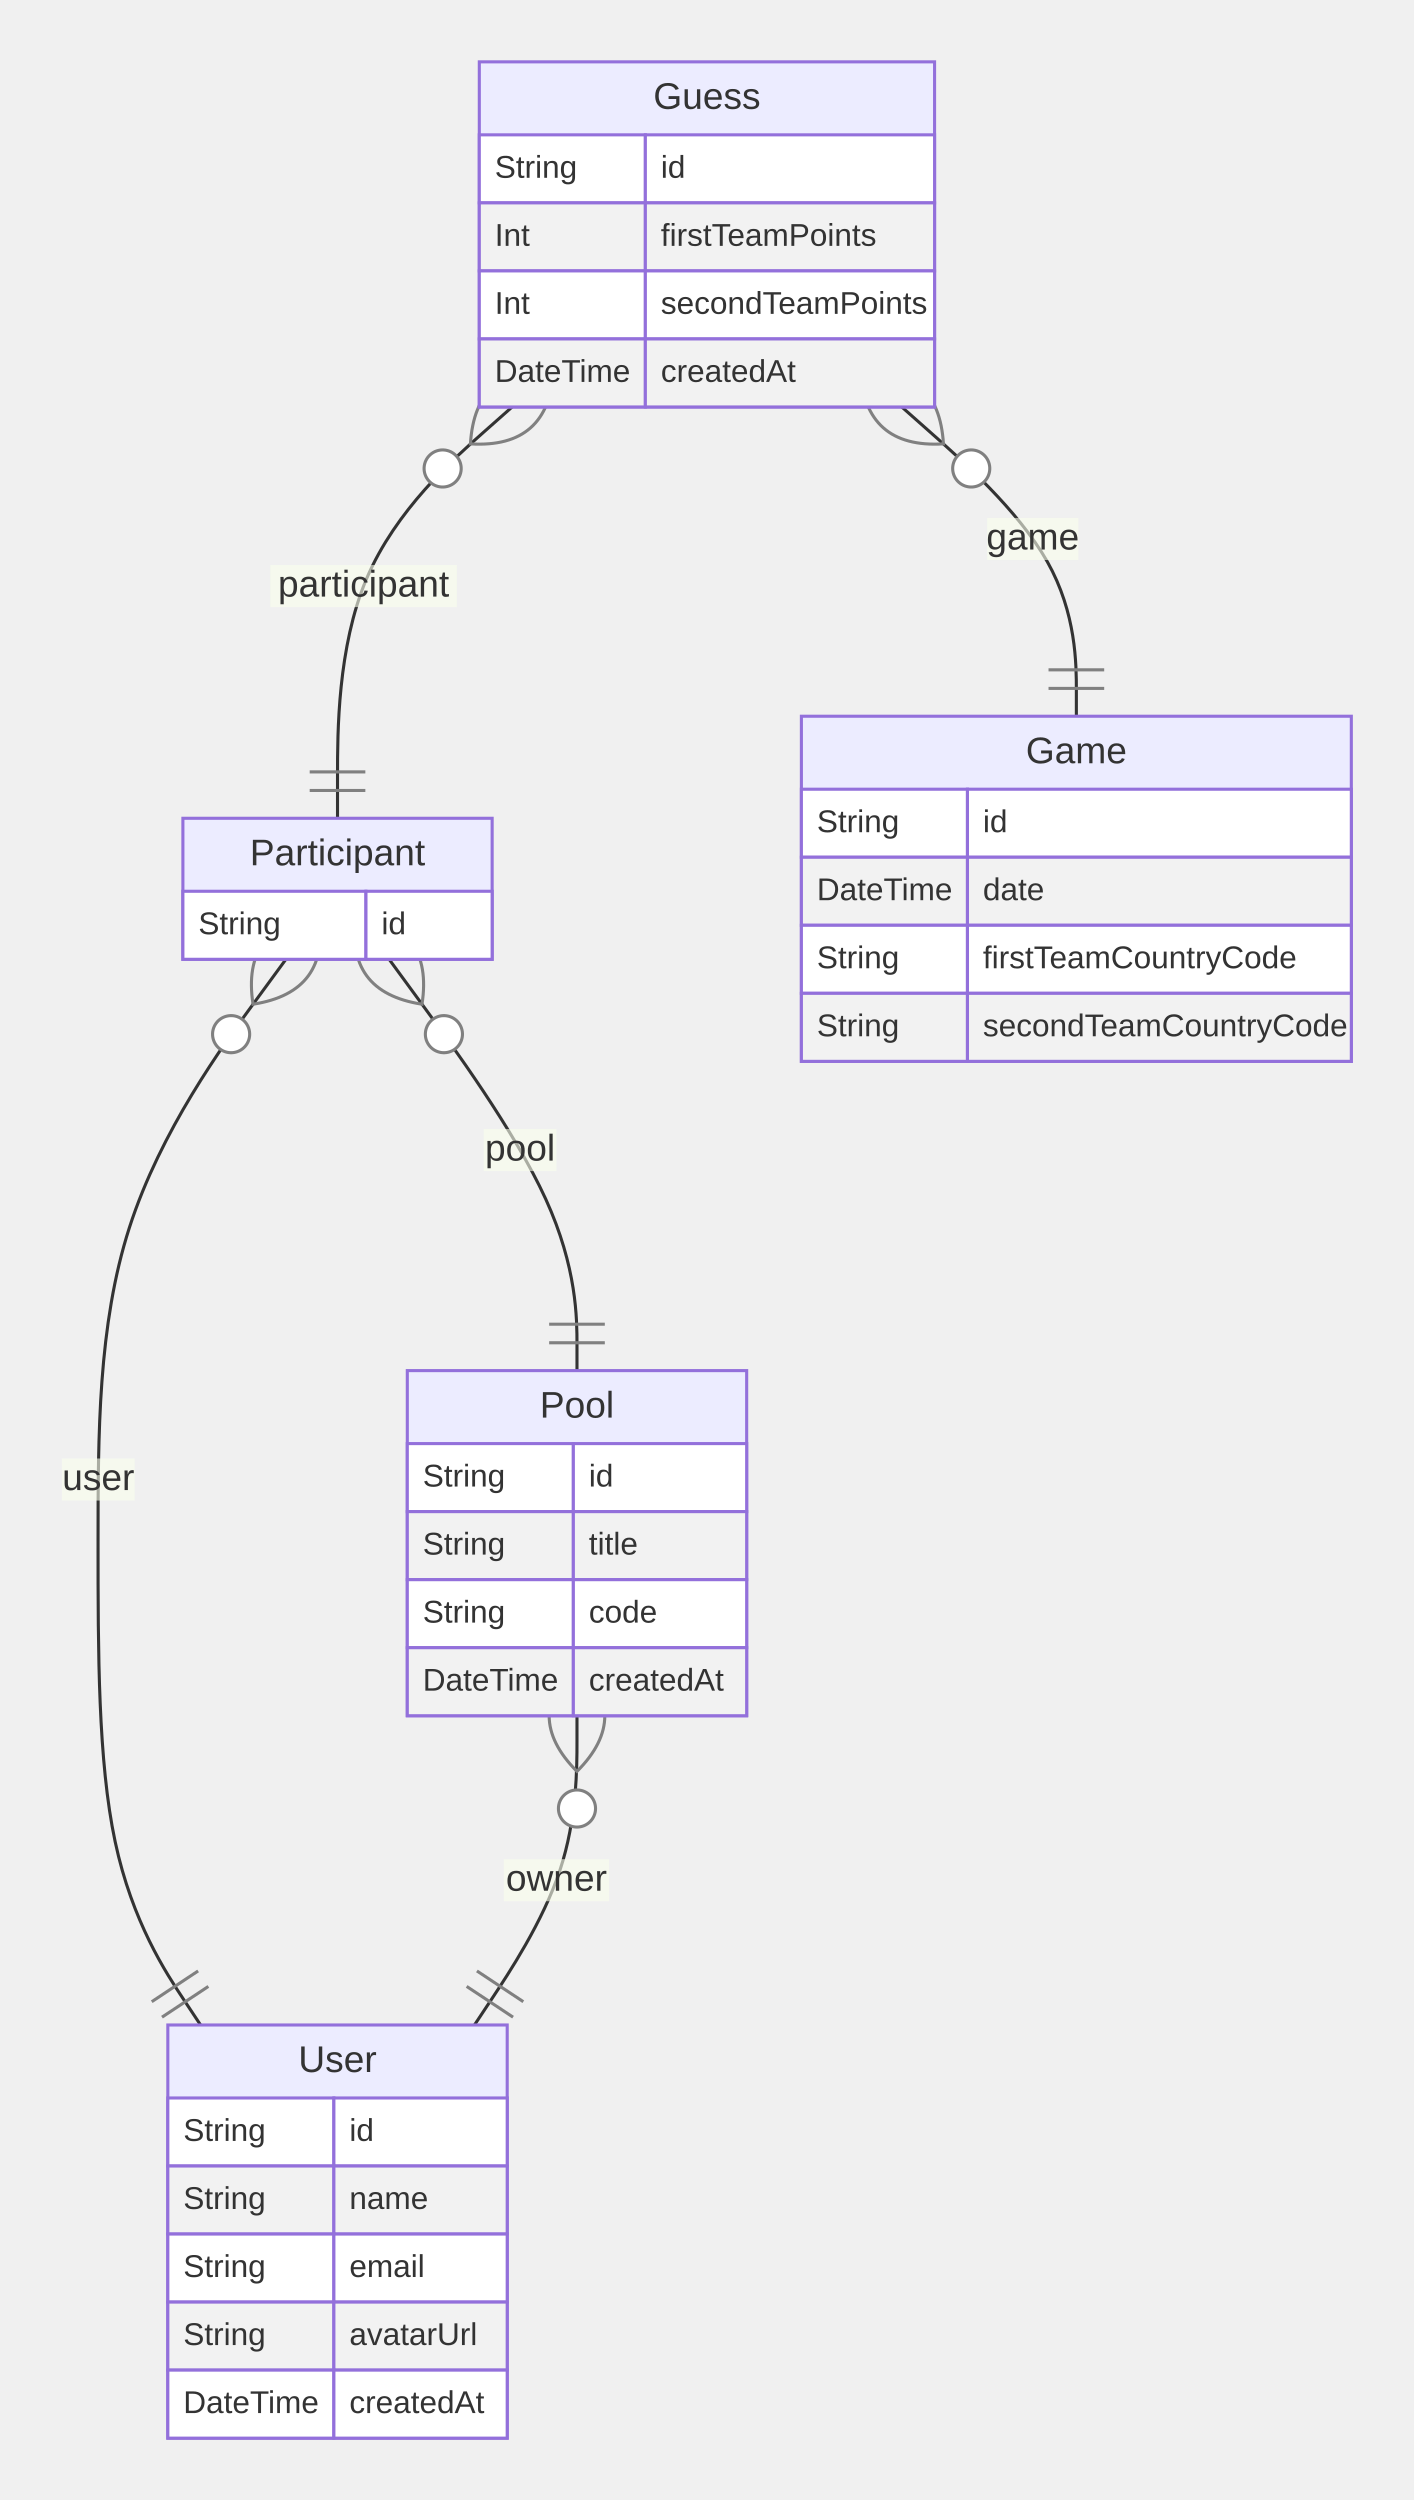
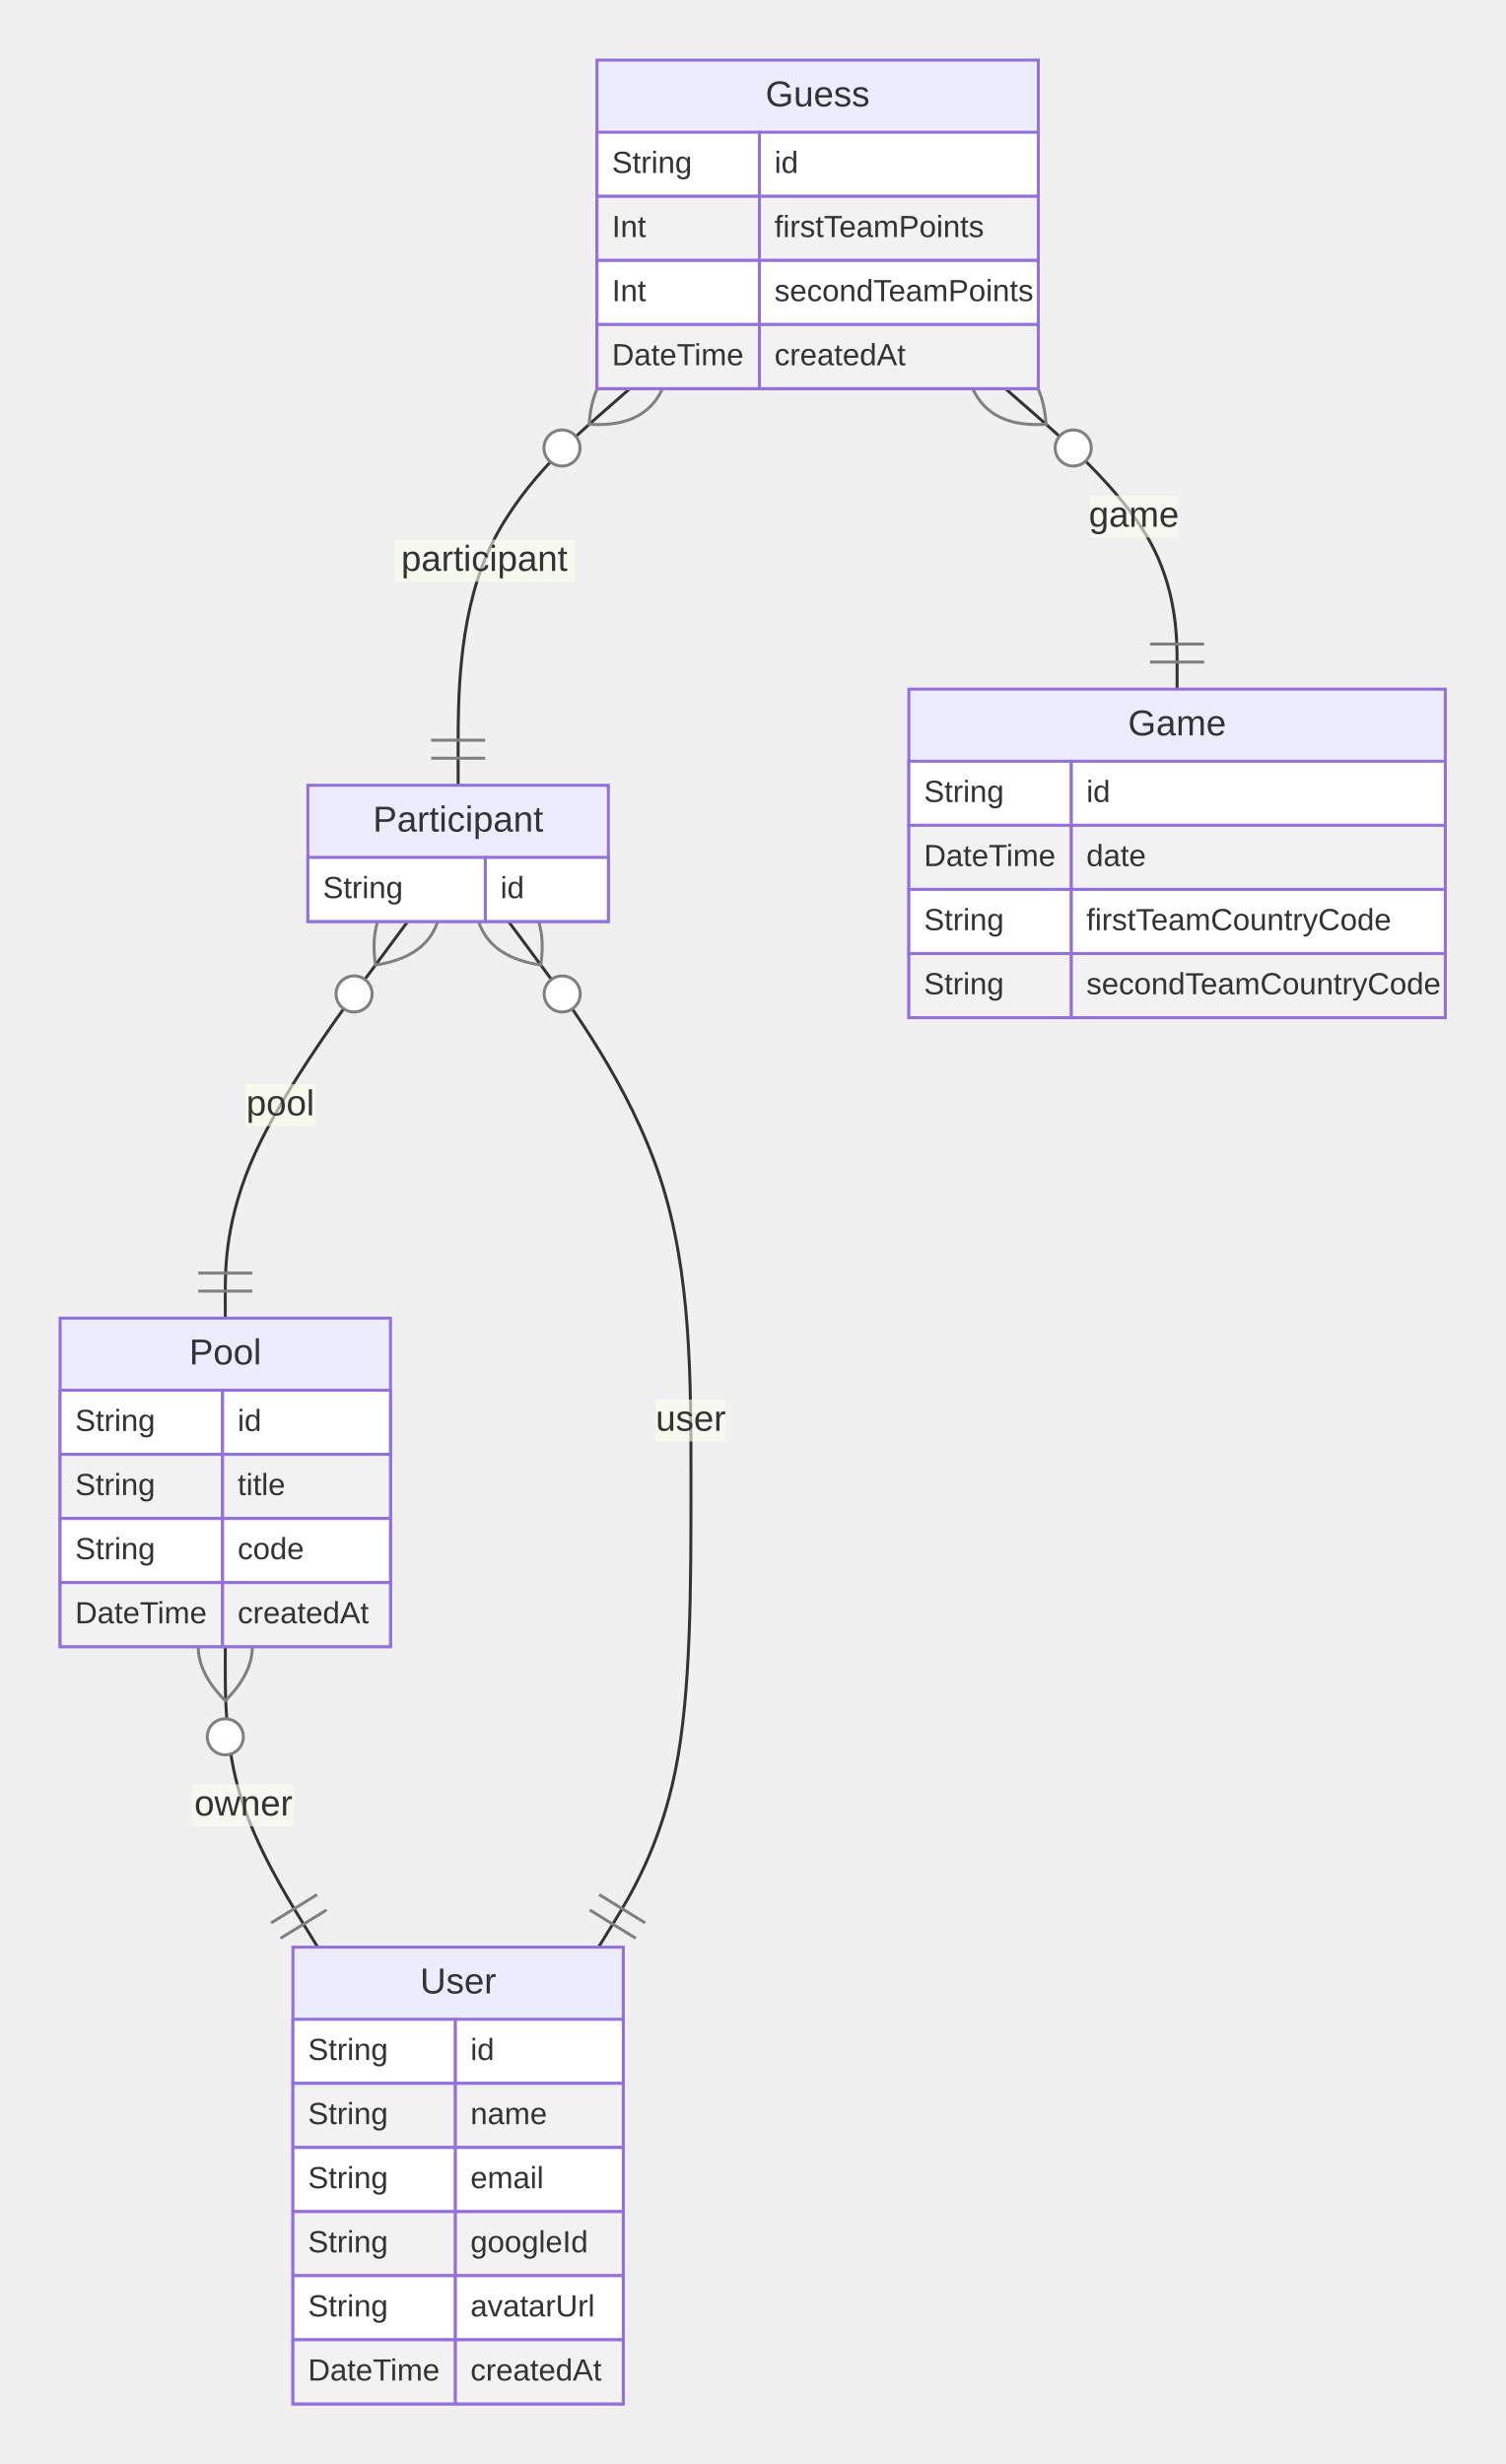
- <svg xmlns="http://www.w3.org/2000/svg" id="mermaid-svg" width="undefined" height="undefined" style="max-width: 456.964px;" viewBox="-34.27 0 456.964 808.4">
+ <svg xmlns="http://www.w3.org/2000/svg" id="mermaid-svg" width="undefined" height="undefined" style="max-width: 500.994px;" viewBox="0 0 500.994 820">
  <style>#mermaid-svg{font-family:"trebuchet ms",verdana,arial,sans-serif;font-size:16px;fill:#333;}#mermaid-svg .error-icon{fill:#552222;}#mermaid-svg .error-text{fill:#552222;stroke:#552222;}#mermaid-svg .edge-thickness-normal{stroke-width:2px;}#mermaid-svg .edge-thickness-thick{stroke-width:3.5px;}#mermaid-svg .edge-pattern-solid{stroke-dasharray:0;}#mermaid-svg .edge-pattern-dashed{stroke-dasharray:3;}#mermaid-svg .edge-pattern-dotted{stroke-dasharray:2;}#mermaid-svg .marker{fill:#333333;}#mermaid-svg .marker.cross{stroke:#333333;}#mermaid-svg svg{font-family:"trebuchet ms",verdana,arial,sans-serif;font-size:16px;}#mermaid-svg .entityBox{fill:#ECECFF;stroke:#9370DB;}#mermaid-svg .attributeBoxOdd{fill:#ffffff;stroke:#9370DB;}#mermaid-svg .attributeBoxEven{fill:#f2f2f2;stroke:#9370DB;}#mermaid-svg .relationshipLabelBox{fill:hsl(80,100%,96.275%);opacity:0.7;background-color:hsl(80,100%,96.275%);}#mermaid-svg .relationshipLabelBox rect{opacity:0.5;}#mermaid-svg .relationshipLine{stroke:#333333;}#mermaid-svg:root{--mermaid-font-family:"trebuchet ms",verdana,arial,sans-serif;}#mermaid-svg er{fill:apa;}</style>
  <g />
  <defs>
    <marker id="ONLY_ONE_START" refX="0" refY="9" markerWidth="18" markerHeight="18" orient="auto">
      <path stroke="gray" fill="none" d="M9,0 L9,18 M15,0 L15,18" />
    </marker>
  </defs>
  <defs>
    <marker id="ONLY_ONE_END" refX="18" refY="9" markerWidth="18" markerHeight="18" orient="auto">
      <path stroke="gray" fill="none" d="M3,0 L3,18 M9,0 L9,18" />
    </marker>
  </defs>
  <defs>
    <marker id="ZERO_OR_ONE_START" refX="0" refY="9" markerWidth="30" markerHeight="18" orient="auto">
      <circle stroke="gray" fill="white" cx="21" cy="9" r="6" />
      <path stroke="gray" fill="none" d="M9,0 L9,18" />
    </marker>
  </defs>
  <defs>
    <marker id="ZERO_OR_ONE_END" refX="30" refY="9" markerWidth="30" markerHeight="18" orient="auto">
      <circle stroke="gray" fill="white" cx="9" cy="9" r="6" />
      <path stroke="gray" fill="none" d="M21,0 L21,18" />
    </marker>
  </defs>
  <defs>
    <marker id="ONE_OR_MORE_START" refX="18" refY="18" markerWidth="45" markerHeight="36" orient="auto">
      <path stroke="gray" fill="none" d="M0,18 Q 18,0 36,18 Q 18,36 0,18 M42,9 L42,27" />
    </marker>
  </defs>
  <defs>
    <marker id="ONE_OR_MORE_END" refX="27" refY="18" markerWidth="45" markerHeight="36" orient="auto">
      <path stroke="gray" fill="none" d="M3,9 L3,27 M9,18 Q27,0 45,18 Q27,36 9,18" />
    </marker>
  </defs>
  <defs>
    <marker id="ZERO_OR_MORE_START" refX="18" refY="18" markerWidth="57" markerHeight="36" orient="auto">
      <circle stroke="gray" fill="white" cx="48" cy="18" r="6" />
      <path stroke="gray" fill="none" d="M0,18 Q18,0 36,18 Q18,36 0,18" />
    </marker>
  </defs>
  <defs>
    <marker id="ZERO_OR_MORE_END" refX="39" refY="18" markerWidth="57" markerHeight="36" orient="auto">
      <circle stroke="gray" fill="white" cx="9" cy="18" r="6" />
      <path stroke="gray" fill="none" d="M21,18 Q39,0 57,18 Q39,36 21,18" />
    </marker>
  </defs>
-   <path class="er relationshipLine" d="M58.182,310.2L48.058,324.033C37.933,337.867,17.684,365.533,7.559,397C-2.565,428.467,-2.565,463.733,-2.565,499C-2.565,534.267,-2.565,569.533,2.959,595.5C8.484,621.467,19.534,638.133,25.058,646.467L30.583,654.8" stroke="gray" fill="none" marker-end="url(#ONLY_ONE_END)" marker-start="url(#ZERO_OR_MORE_START)" />
-   <path class="er relationshipLine" d="M91.557,310.2L101.681,324.033C111.806,337.867,132.055,365.533,142.18,387.7C152.304,409.867,152.304,426.533,152.304,434.867L152.304,443.2" stroke="gray" fill="none" marker-end="url(#ONLY_ONE_END)" marker-start="url(#ZERO_OR_MORE_START)" />
-   <path class="er relationshipLine" d="M152.304,554.8L152.304,563.133C152.304,571.467,152.304,588.133,146.779,604.8C141.255,621.467,130.205,638.133,124.68,646.467L119.156,654.8" stroke="gray" fill="none" marker-end="url(#ONLY_ONE_END)" marker-start="url(#ZERO_OR_MORE_START)" />
-   <path class="er relationshipLine" d="M131.323,131.6L121.914,139.933C112.505,148.267,93.687,164.933,84.278,187.1C74.869,209.267,74.869,236.933,74.869,250.767L74.869,264.6" stroke="gray" fill="none" marker-end="url(#ONLY_ONE_END)" marker-start="url(#ZERO_OR_MORE_START)" />
-   <path class="er relationshipLine" d="M257.328,131.6L266.737,139.933C276.146,148.267,294.964,164.933,304.373,181.6C313.782,198.267,313.782,214.933,313.782,223.267L313.782,231.6" stroke="gray" fill="none" marker-end="url(#ONLY_ONE_END)" marker-start="url(#ZERO_OR_MORE_START)" />
-   <g id="Participant" transform="translate(24.86943,264.6 )">
-     <rect class="er entityBox" fill="honeydew" fill-opacity="100%" stroke="gray" x="0" y="0" width="100" height="45.6" />
-     <text class="er entityLabel" id="entity-Participant" x="0" y="0" dominant-baseline="middle" text-anchor="middle" style="font-family: &quot;trebuchet ms&quot;, verdana, arial, sans-serif;; font-size: 12px" transform="translate(50,11.8)">Participant</text>
-     <rect class="er attributeBoxOdd" fill="honeydew" fill-opacity="100%" stroke="gray" x="0" y="23.6" width="59.198" height="22" />
-     <text class="er entityLabel" id="entity-Participant-attr-1-type" x="0" y="0" dominant-baseline="middle" text-anchor="left" style="font-family: &quot;trebuchet ms&quot;, verdana, arial, sans-serif;; font-size: 10.2px" transform="translate(5,34.6)">String</text>
-     <rect class="er attributeBoxOdd" fill="honeydew" fill-opacity="100%" stroke="gray" x="59.198" y="23.6" width="40.802" height="22" />
-     <text class="er entityLabel" id="entity-Participant-attr-1-name" x="0" y="0" dominant-baseline="middle" text-anchor="left" style="font-family: &quot;trebuchet ms&quot;, verdana, arial, sans-serif;; font-size: 10.2px" transform="translate(64.19805,34.6)">id</text>
+   <path class="er relationshipLine" d="M74.977,548L74.977,556.333C74.977,564.667,74.977,581.333,80.102,598C85.227,614.667,95.476,631.333,100.601,639.667L105.726,648" stroke="gray" fill="none" marker-end="url(#ONLY_ONE_END)" marker-start="url(#ZERO_OR_MORE_START)" />
+   <path class="er relationshipLine" d="M135.684,306.667L125.566,320.333C115.448,334,95.213,361.333,85.095,383.333C74.977,405.333,74.977,422,74.977,430.333L74.977,438.667" stroke="gray" fill="none" marker-end="url(#ONLY_ONE_END)" marker-start="url(#ZERO_OR_MORE_START)" />
+   <path class="er relationshipLine" d="M169.246,306.667L179.364,320.333C189.482,334,209.718,361.333,219.836,392.444C229.954,423.556,229.954,458.444,229.954,493.333C229.954,528.222,229.954,563.111,224.829,588.889C219.704,614.667,209.454,631.333,204.329,639.667L199.204,648" stroke="gray" fill="none" marker-end="url(#ONLY_ONE_END)" marker-start="url(#ZERO_OR_MORE_START)" />
+   <path class="er relationshipLine" d="M209.614,129.333L200.089,137.667C190.565,146,171.515,162.667,161.99,184.667C152.465,206.667,152.465,234,152.465,247.667L152.465,261.333" stroke="gray" fill="none" marker-end="url(#ONLY_ONE_END)" marker-start="url(#ZERO_OR_MORE_START)" />
+   <path class="er relationshipLine" d="M334.581,129.333L344.105,137.667C353.63,146,372.68,162.667,382.205,179.333C391.73,196,391.73,212.667,391.73,221L391.73,229.333" stroke="gray" fill="none" marker-end="url(#ONLY_ONE_END)" marker-start="url(#ZERO_OR_MORE_START)" />
+   <g id="Pool" transform="translate(20,438.6667 )">
+     <rect class="er entityBox" fill="honeydew" fill-opacity="100%" stroke="gray" x="0" y="0" width="109.954" height="109.333" />
+     <text class="er entityLabel" id="entity-Pool" x="0" y="0" dominant-baseline="middle" text-anchor="middle" style="font-family: &quot;trebuchet ms&quot;, verdana, arial, sans-serif;; font-size: 12px" transform="translate(54.9768,12)">Pool</text>
+     <rect class="er attributeBoxOdd" fill="honeydew" fill-opacity="100%" stroke="gray" x="0" y="24" width="54.071" height="21.333" />
+     <text class="er entityLabel" id="entity-Pool-attr-1-type" x="0" y="0" dominant-baseline="middle" text-anchor="left" style="font-family: &quot;trebuchet ms&quot;, verdana, arial, sans-serif;; font-size: 10.2px" transform="translate(5,34.66667)">String</text>
+     <rect class="er attributeBoxOdd" fill="honeydew" fill-opacity="100%" stroke="gray" x="54.071" y="24" width="55.883" height="21.333" />
+     <text class="er entityLabel" id="entity-Pool-attr-1-name" x="0" y="0" dominant-baseline="middle" text-anchor="left" style="font-family: &quot;trebuchet ms&quot;, verdana, arial, sans-serif;; font-size: 10.2px" transform="translate(59.07067,34.66667)">id</text>
+     <rect class="er attributeBoxEven" fill="honeydew" fill-opacity="100%" stroke="gray" x="0" y="45.333" width="54.071" height="21.333" />
+     <text class="er entityLabel" id="entity-Pool-attr-2-type" x="0" y="0" dominant-baseline="middle" text-anchor="left" style="font-family: &quot;trebuchet ms&quot;, verdana, arial, sans-serif;; font-size: 10.2px" transform="translate(5,56)">String</text>
+     <rect class="er attributeBoxEven" fill="honeydew" fill-opacity="100%" stroke="gray" x="54.071" y="45.333" width="55.883" height="21.333" />
+     <text class="er entityLabel" id="entity-Pool-attr-2-name" x="0" y="0" dominant-baseline="middle" text-anchor="left" style="font-family: &quot;trebuchet ms&quot;, verdana, arial, sans-serif;; font-size: 10.2px" transform="translate(59.07067,56)">title</text>
+     <rect class="er attributeBoxOdd" fill="honeydew" fill-opacity="100%" stroke="gray" x="0" y="66.667" width="54.071" height="21.333" />
+     <text class="er entityLabel" id="entity-Pool-attr-3-type" x="0" y="0" dominant-baseline="middle" text-anchor="left" style="font-family: &quot;trebuchet ms&quot;, verdana, arial, sans-serif;; font-size: 10.2px" transform="translate(5,77.33333)">String</text>
+     <rect class="er attributeBoxOdd" fill="honeydew" fill-opacity="100%" stroke="gray" x="54.071" y="66.667" width="55.883" height="21.333" />
+     <text class="er entityLabel" id="entity-Pool-attr-3-name" x="0" y="0" dominant-baseline="middle" text-anchor="left" style="font-family: &quot;trebuchet ms&quot;, verdana, arial, sans-serif;; font-size: 10.2px" transform="translate(59.07067,77.33333)">code</text>
+     <rect class="er attributeBoxEven" fill="honeydew" fill-opacity="100%" stroke="gray" x="0" y="88" width="54.071" height="21.333" />
+     <text class="er entityLabel" id="entity-Pool-attr-4-type" x="0" y="0" dominant-baseline="middle" text-anchor="left" style="font-family: &quot;trebuchet ms&quot;, verdana, arial, sans-serif;; font-size: 10.2px" transform="translate(5,98.66667)">DateTime</text>
+     <rect class="er attributeBoxEven" fill="honeydew" fill-opacity="100%" stroke="gray" x="54.071" y="88" width="55.883" height="21.333" />
+     <text class="er entityLabel" id="entity-Pool-attr-4-name" x="0" y="0" dominant-baseline="middle" text-anchor="left" style="font-family: &quot;trebuchet ms&quot;, verdana, arial, sans-serif;; font-size: 10.2px" transform="translate(59.07067,98.66667)">createdAt</text>
  </g>
-   <g id="Pool" transform="translate(97.43472,443.2 )">
-     <rect class="er entityBox" fill="honeydew" fill-opacity="100%" stroke="gray" x="0" y="0" width="109.739" height="111.6" />
-     <text class="er entityLabel" id="entity-Pool" x="0" y="0" dominant-baseline="middle" text-anchor="middle" style="font-family: &quot;trebuchet ms&quot;, verdana, arial, sans-serif;; font-size: 12px" transform="translate(54.86943,11.8)">Pool</text>
-     <rect class="er attributeBoxOdd" fill="honeydew" fill-opacity="100%" stroke="gray" x="0" y="23.6" width="53.696" height="22" />
-     <text class="er entityLabel" id="entity-Pool-attr-1-type" x="0" y="0" dominant-baseline="middle" text-anchor="left" style="font-family: &quot;trebuchet ms&quot;, verdana, arial, sans-serif;; font-size: 10.2px" transform="translate(5,34.6)">String</text>
-     <rect class="er attributeBoxOdd" fill="honeydew" fill-opacity="100%" stroke="gray" x="53.696" y="23.6" width="56.043" height="22" />
-     <text class="er entityLabel" id="entity-Pool-attr-1-name" x="0" y="0" dominant-baseline="middle" text-anchor="left" style="font-family: &quot;trebuchet ms&quot;, verdana, arial, sans-serif;; font-size: 10.2px" transform="translate(58.69561,34.6)">id</text>
-     <rect class="er attributeBoxEven" fill="honeydew" fill-opacity="100%" stroke="gray" x="0" y="45.6" width="53.696" height="22" />
-     <text class="er entityLabel" id="entity-Pool-attr-2-type" x="0" y="0" dominant-baseline="middle" text-anchor="left" style="font-family: &quot;trebuchet ms&quot;, verdana, arial, sans-serif;; font-size: 10.2px" transform="translate(5,56.6)">String</text>
-     <rect class="er attributeBoxEven" fill="honeydew" fill-opacity="100%" stroke="gray" x="53.696" y="45.6" width="56.043" height="22" />
-     <text class="er entityLabel" id="entity-Pool-attr-2-name" x="0" y="0" dominant-baseline="middle" text-anchor="left" style="font-family: &quot;trebuchet ms&quot;, verdana, arial, sans-serif;; font-size: 10.2px" transform="translate(58.69561,56.6)">title</text>
-     <rect class="er attributeBoxOdd" fill="honeydew" fill-opacity="100%" stroke="gray" x="0" y="67.6" width="53.696" height="22" />
-     <text class="er entityLabel" id="entity-Pool-attr-3-type" x="0" y="0" dominant-baseline="middle" text-anchor="left" style="font-family: &quot;trebuchet ms&quot;, verdana, arial, sans-serif;; font-size: 10.2px" transform="translate(5,78.6)">String</text>
-     <rect class="er attributeBoxOdd" fill="honeydew" fill-opacity="100%" stroke="gray" x="53.696" y="67.6" width="56.043" height="22" />
-     <text class="er entityLabel" id="entity-Pool-attr-3-name" x="0" y="0" dominant-baseline="middle" text-anchor="left" style="font-family: &quot;trebuchet ms&quot;, verdana, arial, sans-serif;; font-size: 10.2px" transform="translate(58.69561,78.6)">code</text>
-     <rect class="er attributeBoxEven" fill="honeydew" fill-opacity="100%" stroke="gray" x="0" y="89.6" width="53.696" height="22" />
-     <text class="er entityLabel" id="entity-Pool-attr-4-type" x="0" y="0" dominant-baseline="middle" text-anchor="left" style="font-family: &quot;trebuchet ms&quot;, verdana, arial, sans-serif;; font-size: 10.2px" transform="translate(5,100.6)">DateTime</text>
-     <rect class="er attributeBoxEven" fill="honeydew" fill-opacity="100%" stroke="gray" x="53.696" y="89.6" width="56.043" height="22" />
-     <text class="er entityLabel" id="entity-Pool-attr-4-name" x="0" y="0" dominant-baseline="middle" text-anchor="left" style="font-family: &quot;trebuchet ms&quot;, verdana, arial, sans-serif;; font-size: 10.2px" transform="translate(58.69561,100.6)">createdAt</text>
+   <g id="User" transform="translate(97.4884,648 )">
+     <rect class="er entityBox" fill="honeydew" fill-opacity="100%" stroke="gray" x="0" y="0" width="109.954" height="152" />
+     <text class="er entityLabel" id="entity-User" x="0" y="0" dominant-baseline="middle" text-anchor="middle" style="font-family: &quot;trebuchet ms&quot;, verdana, arial, sans-serif;; font-size: 12px" transform="translate(54.9768,12)">User</text>
+     <rect class="er attributeBoxOdd" fill="honeydew" fill-opacity="100%" stroke="gray" x="0" y="24" width="54.071" height="21.333" />
+     <text class="er entityLabel" id="entity-User-attr-1-type" x="0" y="0" dominant-baseline="middle" text-anchor="left" style="font-family: &quot;trebuchet ms&quot;, verdana, arial, sans-serif;; font-size: 10.2px" transform="translate(5,34.66667)">String</text>
+     <rect class="er attributeBoxOdd" fill="honeydew" fill-opacity="100%" stroke="gray" x="54.071" y="24" width="55.883" height="21.333" />
+     <text class="er entityLabel" id="entity-User-attr-1-name" x="0" y="0" dominant-baseline="middle" text-anchor="left" style="font-family: &quot;trebuchet ms&quot;, verdana, arial, sans-serif;; font-size: 10.2px" transform="translate(59.07067,34.66667)">id</text>
+     <rect class="er attributeBoxEven" fill="honeydew" fill-opacity="100%" stroke="gray" x="0" y="45.333" width="54.071" height="21.333" />
+     <text class="er entityLabel" id="entity-User-attr-2-type" x="0" y="0" dominant-baseline="middle" text-anchor="left" style="font-family: &quot;trebuchet ms&quot;, verdana, arial, sans-serif;; font-size: 10.2px" transform="translate(5,56)">String</text>
+     <rect class="er attributeBoxEven" fill="honeydew" fill-opacity="100%" stroke="gray" x="54.071" y="45.333" width="55.883" height="21.333" />
+     <text class="er entityLabel" id="entity-User-attr-2-name" x="0" y="0" dominant-baseline="middle" text-anchor="left" style="font-family: &quot;trebuchet ms&quot;, verdana, arial, sans-serif;; font-size: 10.2px" transform="translate(59.07067,56)">name</text>
+     <rect class="er attributeBoxOdd" fill="honeydew" fill-opacity="100%" stroke="gray" x="0" y="66.667" width="54.071" height="21.333" />
+     <text class="er entityLabel" id="entity-User-attr-3-type" x="0" y="0" dominant-baseline="middle" text-anchor="left" style="font-family: &quot;trebuchet ms&quot;, verdana, arial, sans-serif;; font-size: 10.2px" transform="translate(5,77.33333)">String</text>
+     <rect class="er attributeBoxOdd" fill="honeydew" fill-opacity="100%" stroke="gray" x="54.071" y="66.667" width="55.883" height="21.333" />
+     <text class="er entityLabel" id="entity-User-attr-3-name" x="0" y="0" dominant-baseline="middle" text-anchor="left" style="font-family: &quot;trebuchet ms&quot;, verdana, arial, sans-serif;; font-size: 10.2px" transform="translate(59.07067,77.33333)">email</text>
+     <rect class="er attributeBoxEven" fill="honeydew" fill-opacity="100%" stroke="gray" x="0" y="88" width="54.071" height="21.333" />
+     <text class="er entityLabel" id="entity-User-attr-4-type" x="0" y="0" dominant-baseline="middle" text-anchor="left" style="font-family: &quot;trebuchet ms&quot;, verdana, arial, sans-serif;; font-size: 10.2px" transform="translate(5,98.66667)">String</text>
+     <rect class="er attributeBoxEven" fill="honeydew" fill-opacity="100%" stroke="gray" x="54.071" y="88" width="55.883" height="21.333" />
+     <text class="er entityLabel" id="entity-User-attr-4-name" x="0" y="0" dominant-baseline="middle" text-anchor="left" style="font-family: &quot;trebuchet ms&quot;, verdana, arial, sans-serif;; font-size: 10.2px" transform="translate(59.07067,98.66667)">googleId</text>
+     <rect class="er attributeBoxOdd" fill="honeydew" fill-opacity="100%" stroke="gray" x="0" y="109.333" width="54.071" height="21.333" />
+     <text class="er entityLabel" id="entity-User-attr-5-type" x="0" y="0" dominant-baseline="middle" text-anchor="left" style="font-family: &quot;trebuchet ms&quot;, verdana, arial, sans-serif;; font-size: 10.2px" transform="translate(5,120)">String</text>
+     <rect class="er attributeBoxOdd" fill="honeydew" fill-opacity="100%" stroke="gray" x="54.071" y="109.333" width="55.883" height="21.333" />
+     <text class="er entityLabel" id="entity-User-attr-5-name" x="0" y="0" dominant-baseline="middle" text-anchor="left" style="font-family: &quot;trebuchet ms&quot;, verdana, arial, sans-serif;; font-size: 10.2px" transform="translate(59.07067,120)">avatarUrl</text>
+     <rect class="er attributeBoxEven" fill="honeydew" fill-opacity="100%" stroke="gray" x="0" y="130.667" width="54.071" height="21.333" />
+     <text class="er entityLabel" id="entity-User-attr-6-type" x="0" y="0" dominant-baseline="middle" text-anchor="left" style="font-family: &quot;trebuchet ms&quot;, verdana, arial, sans-serif;; font-size: 10.2px" transform="translate(5,141.3333)">DateTime</text>
+     <rect class="er attributeBoxEven" fill="honeydew" fill-opacity="100%" stroke="gray" x="54.071" y="130.667" width="55.883" height="21.333" />
+     <text class="er entityLabel" id="entity-User-attr-6-name" x="0" y="0" dominant-baseline="middle" text-anchor="left" style="font-family: &quot;trebuchet ms&quot;, verdana, arial, sans-serif;; font-size: 10.2px" transform="translate(59.07067,141.3333)">createdAt</text>
  </g>
-   <g id="User" transform="translate(20,654.8 )">
-     <rect class="er entityBox" fill="honeydew" fill-opacity="100%" stroke="gray" x="0" y="0" width="109.739" height="133.6" />
-     <text class="er entityLabel" id="entity-User" x="0" y="0" dominant-baseline="middle" text-anchor="middle" style="font-family: &quot;trebuchet ms&quot;, verdana, arial, sans-serif;; font-size: 12px" transform="translate(54.86943,11.8)">User</text>
-     <rect class="er attributeBoxOdd" fill="honeydew" fill-opacity="100%" stroke="gray" x="0" y="23.6" width="53.696" height="22" />
-     <text class="er entityLabel" id="entity-User-attr-1-type" x="0" y="0" dominant-baseline="middle" text-anchor="left" style="font-family: &quot;trebuchet ms&quot;, verdana, arial, sans-serif;; font-size: 10.2px" transform="translate(5,34.6)">String</text>
-     <rect class="er attributeBoxOdd" fill="honeydew" fill-opacity="100%" stroke="gray" x="53.696" y="23.6" width="56.043" height="22" />
-     <text class="er entityLabel" id="entity-User-attr-1-name" x="0" y="0" dominant-baseline="middle" text-anchor="left" style="font-family: &quot;trebuchet ms&quot;, verdana, arial, sans-serif;; font-size: 10.2px" transform="translate(58.69561,34.6)">id</text>
-     <rect class="er attributeBoxEven" fill="honeydew" fill-opacity="100%" stroke="gray" x="0" y="45.6" width="53.696" height="22" />
-     <text class="er entityLabel" id="entity-User-attr-2-type" x="0" y="0" dominant-baseline="middle" text-anchor="left" style="font-family: &quot;trebuchet ms&quot;, verdana, arial, sans-serif;; font-size: 10.2px" transform="translate(5,56.6)">String</text>
-     <rect class="er attributeBoxEven" fill="honeydew" fill-opacity="100%" stroke="gray" x="53.696" y="45.6" width="56.043" height="22" />
-     <text class="er entityLabel" id="entity-User-attr-2-name" x="0" y="0" dominant-baseline="middle" text-anchor="left" style="font-family: &quot;trebuchet ms&quot;, verdana, arial, sans-serif;; font-size: 10.2px" transform="translate(58.69561,56.6)">name</text>
-     <rect class="er attributeBoxOdd" fill="honeydew" fill-opacity="100%" stroke="gray" x="0" y="67.6" width="53.696" height="22" />
-     <text class="er entityLabel" id="entity-User-attr-3-type" x="0" y="0" dominant-baseline="middle" text-anchor="left" style="font-family: &quot;trebuchet ms&quot;, verdana, arial, sans-serif;; font-size: 10.2px" transform="translate(5,78.6)">String</text>
-     <rect class="er attributeBoxOdd" fill="honeydew" fill-opacity="100%" stroke="gray" x="53.696" y="67.6" width="56.043" height="22" />
-     <text class="er entityLabel" id="entity-User-attr-3-name" x="0" y="0" dominant-baseline="middle" text-anchor="left" style="font-family: &quot;trebuchet ms&quot;, verdana, arial, sans-serif;; font-size: 10.2px" transform="translate(58.69561,78.6)">email</text>
-     <rect class="er attributeBoxEven" fill="honeydew" fill-opacity="100%" stroke="gray" x="0" y="89.6" width="53.696" height="22" />
-     <text class="er entityLabel" id="entity-User-attr-4-type" x="0" y="0" dominant-baseline="middle" text-anchor="left" style="font-family: &quot;trebuchet ms&quot;, verdana, arial, sans-serif;; font-size: 10.2px" transform="translate(5,100.6)">String</text>
-     <rect class="er attributeBoxEven" fill="honeydew" fill-opacity="100%" stroke="gray" x="53.696" y="89.6" width="56.043" height="22" />
-     <text class="er entityLabel" id="entity-User-attr-4-name" x="0" y="0" dominant-baseline="middle" text-anchor="left" style="font-family: &quot;trebuchet ms&quot;, verdana, arial, sans-serif;; font-size: 10.2px" transform="translate(58.69561,100.6)">avatarUrl</text>
-     <rect class="er attributeBoxOdd" fill="honeydew" fill-opacity="100%" stroke="gray" x="0" y="111.6" width="53.696" height="22" />
-     <text class="er entityLabel" id="entity-User-attr-5-type" x="0" y="0" dominant-baseline="middle" text-anchor="left" style="font-family: &quot;trebuchet ms&quot;, verdana, arial, sans-serif;; font-size: 10.2px" transform="translate(5,122.6)">DateTime</text>
-     <rect class="er attributeBoxOdd" fill="honeydew" fill-opacity="100%" stroke="gray" x="53.696" y="111.6" width="56.043" height="22" />
-     <text class="er entityLabel" id="entity-User-attr-5-name" x="0" y="0" dominant-baseline="middle" text-anchor="left" style="font-family: &quot;trebuchet ms&quot;, verdana, arial, sans-serif;; font-size: 10.2px" transform="translate(58.69561,122.6)">createdAt</text>
+   <g id="Participant" transform="translate(102.4652,261.3333 )">
+     <rect class="er entityBox" fill="honeydew" fill-opacity="100%" stroke="gray" x="0" y="0" width="100" height="45.333" />
+     <text class="er entityLabel" id="entity-Participant" x="0" y="0" dominant-baseline="middle" text-anchor="middle" style="font-family: &quot;trebuchet ms&quot;, verdana, arial, sans-serif;; font-size: 12px" transform="translate(50,12)">Participant</text>
+     <rect class="er attributeBoxOdd" fill="honeydew" fill-opacity="100%" stroke="gray" x="0" y="24" width="59.061" height="21.333" />
+     <text class="er entityLabel" id="entity-Participant-attr-1-type" x="0" y="0" dominant-baseline="middle" text-anchor="left" style="font-family: &quot;trebuchet ms&quot;, verdana, arial, sans-serif;; font-size: 10.2px" transform="translate(5,34.66667)">String</text>
+     <rect class="er attributeBoxOdd" fill="honeydew" fill-opacity="100%" stroke="gray" x="59.061" y="24" width="40.939" height="21.333" />
+     <text class="er entityLabel" id="entity-Participant-attr-1-name" x="0" y="0" dominant-baseline="middle" text-anchor="left" style="font-family: &quot;trebuchet ms&quot;, verdana, arial, sans-serif;; font-size: 10.2px" transform="translate(64.06083,34.66667)">id</text>
  </g>
-   <g id="Game" transform="translate(224.8694,231.6 )">
-     <rect class="er entityBox" fill="honeydew" fill-opacity="100%" stroke="gray" x="0" y="0" width="177.825" height="111.6" />
-     <text class="er entityLabel" id="entity-Game" x="0" y="0" dominant-baseline="middle" text-anchor="middle" style="font-family: &quot;trebuchet ms&quot;, verdana, arial, sans-serif;; font-size: 12px" transform="translate(88.9125,11.8)">Game</text>
-     <rect class="er attributeBoxOdd" fill="honeydew" fill-opacity="100%" stroke="gray" x="0" y="23.6" width="53.696" height="22" />
-     <text class="er entityLabel" id="entity-Game-attr-1-type" x="0" y="0" dominant-baseline="middle" text-anchor="left" style="font-family: &quot;trebuchet ms&quot;, verdana, arial, sans-serif;; font-size: 10.2px" transform="translate(5,34.6)">String</text>
-     <rect class="er attributeBoxOdd" fill="honeydew" fill-opacity="100%" stroke="gray" x="53.696" y="23.6" width="124.129" height="22" />
-     <text class="er entityLabel" id="entity-Game-attr-1-name" x="0" y="0" dominant-baseline="middle" text-anchor="left" style="font-family: &quot;trebuchet ms&quot;, verdana, arial, sans-serif;; font-size: 10.2px" transform="translate(58.69561,34.6)">id</text>
-     <rect class="er attributeBoxEven" fill="honeydew" fill-opacity="100%" stroke="gray" x="0" y="45.6" width="53.696" height="22" />
-     <text class="er entityLabel" id="entity-Game-attr-2-type" x="0" y="0" dominant-baseline="middle" text-anchor="left" style="font-family: &quot;trebuchet ms&quot;, verdana, arial, sans-serif;; font-size: 10.2px" transform="translate(5,56.6)">DateTime</text>
-     <rect class="er attributeBoxEven" fill="honeydew" fill-opacity="100%" stroke="gray" x="53.696" y="45.6" width="124.129" height="22" />
-     <text class="er entityLabel" id="entity-Game-attr-2-name" x="0" y="0" dominant-baseline="middle" text-anchor="left" style="font-family: &quot;trebuchet ms&quot;, verdana, arial, sans-serif;; font-size: 10.2px" transform="translate(58.69561,56.6)">date</text>
-     <rect class="er attributeBoxOdd" fill="honeydew" fill-opacity="100%" stroke="gray" x="0" y="67.6" width="53.696" height="22" />
-     <text class="er entityLabel" id="entity-Game-attr-3-type" x="0" y="0" dominant-baseline="middle" text-anchor="left" style="font-family: &quot;trebuchet ms&quot;, verdana, arial, sans-serif;; font-size: 10.2px" transform="translate(5,78.6)">String</text>
-     <rect class="er attributeBoxOdd" fill="honeydew" fill-opacity="100%" stroke="gray" x="53.696" y="67.6" width="124.129" height="22" />
-     <text class="er entityLabel" id="entity-Game-attr-3-name" x="0" y="0" dominant-baseline="middle" text-anchor="left" style="font-family: &quot;trebuchet ms&quot;, verdana, arial, sans-serif;; font-size: 10.2px" transform="translate(58.69561,78.6)">firstTeamCountryCode</text>
-     <rect class="er attributeBoxEven" fill="honeydew" fill-opacity="100%" stroke="gray" x="0" y="89.6" width="53.696" height="22" />
-     <text class="er entityLabel" id="entity-Game-attr-4-type" x="0" y="0" dominant-baseline="middle" text-anchor="left" style="font-family: &quot;trebuchet ms&quot;, verdana, arial, sans-serif;; font-size: 10.2px" transform="translate(5,100.6)">String</text>
-     <rect class="er attributeBoxEven" fill="honeydew" fill-opacity="100%" stroke="gray" x="53.696" y="89.6" width="124.129" height="22" />
-     <text class="er entityLabel" id="entity-Game-attr-4-name" x="0" y="0" dominant-baseline="middle" text-anchor="left" style="font-family: &quot;trebuchet ms&quot;, verdana, arial, sans-serif;; font-size: 10.2px" transform="translate(58.69561,100.6)">secondTeamCountryCode</text>
+   <g id="Game" transform="translate(302.4652,229.3333 )">
+     <rect class="er entityBox" fill="honeydew" fill-opacity="100%" stroke="gray" x="0" y="0" width="178.529" height="109.333" />
+     <text class="er entityLabel" id="entity-Game" x="0" y="0" dominant-baseline="middle" text-anchor="middle" style="font-family: &quot;trebuchet ms&quot;, verdana, arial, sans-serif;; font-size: 12px" transform="translate(89.26452,12)">Game</text>
+     <rect class="er attributeBoxOdd" fill="honeydew" fill-opacity="100%" stroke="gray" x="0" y="24" width="54.071" height="21.333" />
+     <text class="er entityLabel" id="entity-Game-attr-1-type" x="0" y="0" dominant-baseline="middle" text-anchor="left" style="font-family: &quot;trebuchet ms&quot;, verdana, arial, sans-serif;; font-size: 10.2px" transform="translate(5,34.66667)">String</text>
+     <rect class="er attributeBoxOdd" fill="honeydew" fill-opacity="100%" stroke="gray" x="54.071" y="24" width="124.458" height="21.333" />
+     <text class="er entityLabel" id="entity-Game-attr-1-name" x="0" y="0" dominant-baseline="middle" text-anchor="left" style="font-family: &quot;trebuchet ms&quot;, verdana, arial, sans-serif;; font-size: 10.2px" transform="translate(59.07067,34.66667)">id</text>
+     <rect class="er attributeBoxEven" fill="honeydew" fill-opacity="100%" stroke="gray" x="0" y="45.333" width="54.071" height="21.333" />
+     <text class="er entityLabel" id="entity-Game-attr-2-type" x="0" y="0" dominant-baseline="middle" text-anchor="left" style="font-family: &quot;trebuchet ms&quot;, verdana, arial, sans-serif;; font-size: 10.2px" transform="translate(5,56)">DateTime</text>
+     <rect class="er attributeBoxEven" fill="honeydew" fill-opacity="100%" stroke="gray" x="54.071" y="45.333" width="124.458" height="21.333" />
+     <text class="er entityLabel" id="entity-Game-attr-2-name" x="0" y="0" dominant-baseline="middle" text-anchor="left" style="font-family: &quot;trebuchet ms&quot;, verdana, arial, sans-serif;; font-size: 10.2px" transform="translate(59.07067,56)">date</text>
+     <rect class="er attributeBoxOdd" fill="honeydew" fill-opacity="100%" stroke="gray" x="0" y="66.667" width="54.071" height="21.333" />
+     <text class="er entityLabel" id="entity-Game-attr-3-type" x="0" y="0" dominant-baseline="middle" text-anchor="left" style="font-family: &quot;trebuchet ms&quot;, verdana, arial, sans-serif;; font-size: 10.2px" transform="translate(5,77.33333)">String</text>
+     <rect class="er attributeBoxOdd" fill="honeydew" fill-opacity="100%" stroke="gray" x="54.071" y="66.667" width="124.458" height="21.333" />
+     <text class="er entityLabel" id="entity-Game-attr-3-name" x="0" y="0" dominant-baseline="middle" text-anchor="left" style="font-family: &quot;trebuchet ms&quot;, verdana, arial, sans-serif;; font-size: 10.2px" transform="translate(59.07067,77.33333)">firstTeamCountryCode</text>
+     <rect class="er attributeBoxEven" fill="honeydew" fill-opacity="100%" stroke="gray" x="0" y="88" width="54.071" height="21.333" />
+     <text class="er entityLabel" id="entity-Game-attr-4-type" x="0" y="0" dominant-baseline="middle" text-anchor="left" style="font-family: &quot;trebuchet ms&quot;, verdana, arial, sans-serif;; font-size: 10.2px" transform="translate(5,98.66667)">String</text>
+     <rect class="er attributeBoxEven" fill="honeydew" fill-opacity="100%" stroke="gray" x="54.071" y="88" width="124.458" height="21.333" />
+     <text class="er entityLabel" id="entity-Game-attr-4-name" x="0" y="0" dominant-baseline="middle" text-anchor="left" style="font-family: &quot;trebuchet ms&quot;, verdana, arial, sans-serif;; font-size: 10.2px" transform="translate(59.07067,98.66667)">secondTeamCountryCode</text>
  </g>
-   <g id="Guess" transform="translate(120.7172,20 )">
-     <rect class="er entityBox" fill="honeydew" fill-opacity="100%" stroke="gray" x="0" y="0" width="147.217" height="111.6" />
-     <text class="er entityLabel" id="entity-Guess" x="0" y="0" dominant-baseline="middle" text-anchor="middle" style="font-family: &quot;trebuchet ms&quot;, verdana, arial, sans-serif;; font-size: 12px" transform="translate(73.60845,11.8)">Guess</text>
-     <rect class="er attributeBoxOdd" fill="honeydew" fill-opacity="100%" stroke="gray" x="0" y="23.6" width="53.696" height="22" />
-     <text class="er entityLabel" id="entity-Guess-attr-1-type" x="0" y="0" dominant-baseline="middle" text-anchor="left" style="font-family: &quot;trebuchet ms&quot;, verdana, arial, sans-serif;; font-size: 10.2px" transform="translate(5,34.6)">String</text>
-     <rect class="er attributeBoxOdd" fill="honeydew" fill-opacity="100%" stroke="gray" x="53.696" y="23.6" width="93.521" height="22" />
-     <text class="er entityLabel" id="entity-Guess-attr-1-name" x="0" y="0" dominant-baseline="middle" text-anchor="left" style="font-family: &quot;trebuchet ms&quot;, verdana, arial, sans-serif;; font-size: 10.2px" transform="translate(58.69561,34.6)">id</text>
-     <rect class="er attributeBoxEven" fill="honeydew" fill-opacity="100%" stroke="gray" x="0" y="45.6" width="53.696" height="22" />
-     <text class="er entityLabel" id="entity-Guess-attr-2-type" x="0" y="0" dominant-baseline="middle" text-anchor="left" style="font-family: &quot;trebuchet ms&quot;, verdana, arial, sans-serif;; font-size: 10.2px" transform="translate(5,56.6)">Int</text>
-     <rect class="er attributeBoxEven" fill="honeydew" fill-opacity="100%" stroke="gray" x="53.696" y="45.6" width="93.521" height="22" />
-     <text class="er entityLabel" id="entity-Guess-attr-2-name" x="0" y="0" dominant-baseline="middle" text-anchor="left" style="font-family: &quot;trebuchet ms&quot;, verdana, arial, sans-serif;; font-size: 10.2px" transform="translate(58.69561,56.6)">firstTeamPoints</text>
-     <rect class="er attributeBoxOdd" fill="honeydew" fill-opacity="100%" stroke="gray" x="0" y="67.6" width="53.696" height="22" />
-     <text class="er entityLabel" id="entity-Guess-attr-3-type" x="0" y="0" dominant-baseline="middle" text-anchor="left" style="font-family: &quot;trebuchet ms&quot;, verdana, arial, sans-serif;; font-size: 10.2px" transform="translate(5,78.6)">Int</text>
-     <rect class="er attributeBoxOdd" fill="honeydew" fill-opacity="100%" stroke="gray" x="53.696" y="67.6" width="93.521" height="22" />
-     <text class="er entityLabel" id="entity-Guess-attr-3-name" x="0" y="0" dominant-baseline="middle" text-anchor="left" style="font-family: &quot;trebuchet ms&quot;, verdana, arial, sans-serif;; font-size: 10.2px" transform="translate(58.69561,78.6)">secondTeamPoints</text>
-     <rect class="er attributeBoxEven" fill="honeydew" fill-opacity="100%" stroke="gray" x="0" y="89.6" width="53.696" height="22" />
-     <text class="er entityLabel" id="entity-Guess-attr-4-type" x="0" y="0" dominant-baseline="middle" text-anchor="left" style="font-family: &quot;trebuchet ms&quot;, verdana, arial, sans-serif;; font-size: 10.2px" transform="translate(5,100.6)">DateTime</text>
-     <rect class="er attributeBoxEven" fill="honeydew" fill-opacity="100%" stroke="gray" x="53.696" y="89.6" width="93.521" height="22" />
-     <text class="er entityLabel" id="entity-Guess-attr-4-name" x="0" y="0" dominant-baseline="middle" text-anchor="left" style="font-family: &quot;trebuchet ms&quot;, verdana, arial, sans-serif;; font-size: 10.2px" transform="translate(58.69561,100.6)">createdAt</text>
+   <g id="Guess" transform="translate(198.6611,20 )">
+     <rect class="er entityBox" fill="honeydew" fill-opacity="100%" stroke="gray" x="0" y="0" width="146.873" height="109.333" />
+     <text class="er entityLabel" id="entity-Guess" x="0" y="0" dominant-baseline="middle" text-anchor="middle" style="font-family: &quot;trebuchet ms&quot;, verdana, arial, sans-serif;; font-size: 12px" transform="translate(73.43638,12)">Guess</text>
+     <rect class="er attributeBoxOdd" fill="honeydew" fill-opacity="100%" stroke="gray" x="0" y="24" width="54.071" height="21.333" />
+     <text class="er entityLabel" id="entity-Guess-attr-1-type" x="0" y="0" dominant-baseline="middle" text-anchor="left" style="font-family: &quot;trebuchet ms&quot;, verdana, arial, sans-serif;; font-size: 10.2px" transform="translate(5,34.66667)">String</text>
+     <rect class="er attributeBoxOdd" fill="honeydew" fill-opacity="100%" stroke="gray" x="54.071" y="24" width="92.802" height="21.333" />
+     <text class="er entityLabel" id="entity-Guess-attr-1-name" x="0" y="0" dominant-baseline="middle" text-anchor="left" style="font-family: &quot;trebuchet ms&quot;, verdana, arial, sans-serif;; font-size: 10.2px" transform="translate(59.07067,34.66667)">id</text>
+     <rect class="er attributeBoxEven" fill="honeydew" fill-opacity="100%" stroke="gray" x="0" y="45.333" width="54.071" height="21.333" />
+     <text class="er entityLabel" id="entity-Guess-attr-2-type" x="0" y="0" dominant-baseline="middle" text-anchor="left" style="font-family: &quot;trebuchet ms&quot;, verdana, arial, sans-serif;; font-size: 10.2px" transform="translate(5,56)">Int</text>
+     <rect class="er attributeBoxEven" fill="honeydew" fill-opacity="100%" stroke="gray" x="54.071" y="45.333" width="92.802" height="21.333" />
+     <text class="er entityLabel" id="entity-Guess-attr-2-name" x="0" y="0" dominant-baseline="middle" text-anchor="left" style="font-family: &quot;trebuchet ms&quot;, verdana, arial, sans-serif;; font-size: 10.2px" transform="translate(59.07067,56)">firstTeamPoints</text>
+     <rect class="er attributeBoxOdd" fill="honeydew" fill-opacity="100%" stroke="gray" x="0" y="66.667" width="54.071" height="21.333" />
+     <text class="er entityLabel" id="entity-Guess-attr-3-type" x="0" y="0" dominant-baseline="middle" text-anchor="left" style="font-family: &quot;trebuchet ms&quot;, verdana, arial, sans-serif;; font-size: 10.2px" transform="translate(5,77.33333)">Int</text>
+     <rect class="er attributeBoxOdd" fill="honeydew" fill-opacity="100%" stroke="gray" x="54.071" y="66.667" width="92.802" height="21.333" />
+     <text class="er entityLabel" id="entity-Guess-attr-3-name" x="0" y="0" dominant-baseline="middle" text-anchor="left" style="font-family: &quot;trebuchet ms&quot;, verdana, arial, sans-serif;; font-size: 10.2px" transform="translate(59.07067,77.33333)">secondTeamPoints</text>
+     <rect class="er attributeBoxEven" fill="honeydew" fill-opacity="100%" stroke="gray" x="0" y="88" width="54.071" height="21.333" />
+     <text class="er entityLabel" id="entity-Guess-attr-4-type" x="0" y="0" dominant-baseline="middle" text-anchor="left" style="font-family: &quot;trebuchet ms&quot;, verdana, arial, sans-serif;; font-size: 10.2px" transform="translate(5,98.66667)">DateTime</text>
+     <rect class="er attributeBoxEven" fill="honeydew" fill-opacity="100%" stroke="gray" x="54.071" y="88" width="92.802" height="21.333" />
+     <text class="er entityLabel" id="entity-Guess-attr-4-name" x="0" y="0" dominant-baseline="middle" text-anchor="left" style="font-family: &quot;trebuchet ms&quot;, verdana, arial, sans-serif;; font-size: 10.2px" transform="translate(59.07067,98.66667)">createdAt</text>
  </g>
-   <rect class="er relationshipLabelBox" x="-14.27" y="471.619" width="23.559" height="13.6" fill="white" fill-opacity="85%" />
-   <text class="er relationshipLabel" id="rel1" x="-2.49" y="478.419" text-anchor="middle" dominant-baseline="middle" style="font-family: &quot;trebuchet ms&quot;, verdana, arial, sans-serif;; font-size: 12px">user</text>
-   <rect class="er relationshipLabelBox" x="122.116" y="365.081" width="23.564" height="13.6" fill="white" fill-opacity="85%" />
-   <text class="er relationshipLabel" id="rel2" x="133.899" y="371.881" text-anchor="middle" dominant-baseline="middle" style="font-family: &quot;trebuchet ms&quot;, verdana, arial, sans-serif;; font-size: 12px">pool</text>
-   <rect class="er relationshipLabelBox" x="128.624" y="601.181" width="34.071" height="13.6" fill="white" fill-opacity="85%" />
-   <text class="er relationshipLabel" id="rel3" x="145.66" y="607.981" text-anchor="middle" dominant-baseline="middle" style="font-family: &quot;trebuchet ms&quot;, verdana, arial, sans-serif;; font-size: 12px">owner</text>
-   <rect class="er relationshipLabelBox" x="53.129" y="182.707" width="60.344" height="13.6" fill="white" fill-opacity="85%" />
-   <text class="er relationshipLabel" id="rel4" x="83.301" y="189.507" text-anchor="middle" dominant-baseline="middle" style="font-family: &quot;trebuchet ms&quot;, verdana, arial, sans-serif;; font-size: 12px">participant</text>
-   <rect class="er relationshipLabelBox" x="284.935" y="167.485" width="29.489" height="13.6" fill="white" fill-opacity="85%" />
-   <text class="er relationshipLabel" id="rel5" x="299.68" y="174.285" text-anchor="middle" dominant-baseline="middle" style="font-family: &quot;trebuchet ms&quot;, verdana, arial, sans-serif;; font-size: 12px">game</text>
+   <rect class="er relationshipLabelBox" x="64.104" y="593.789" width="33.804" height="14" fill="white" fill-opacity="85%" />
+   <text class="er relationshipLabel" id="rel1" x="81.006" y="600.789" text-anchor="middle" dominant-baseline="middle" style="font-family: &quot;trebuchet ms&quot;, verdana, arial, sans-serif;; font-size: 12px">owner</text>
+   <rect class="er relationshipLabelBox" x="81.741" y="360.782" width="23.104" height="14" fill="white" fill-opacity="85%" />
+   <text class="er relationshipLabel" id="rel2" x="93.293" y="367.782" text-anchor="middle" dominant-baseline="middle" style="font-family: &quot;trebuchet ms&quot;, verdana, arial, sans-serif;; font-size: 12px">pool</text>
+   <rect class="er relationshipLabelBox" x="218.23" y="465.732" width="23.292" height="14" fill="white" fill-opacity="85%" />
+   <text class="er relationshipLabel" id="rel3" x="229.876" y="472.732" text-anchor="middle" dominant-baseline="middle" style="font-family: &quot;trebuchet ms&quot;, verdana, arial, sans-serif;; font-size: 12px">user</text>
+   <rect class="er relationshipLabelBox" x="131.151" y="179.584" width="60.077" height="14" fill="white" fill-opacity="85%" />
+   <text class="er relationshipLabel" id="rel4" x="161.189" y="186.584" text-anchor="middle" dominant-baseline="middle" style="font-family: &quot;trebuchet ms&quot;, verdana, arial, sans-serif;; font-size: 12px">participant</text>
+   <rect class="er relationshipLabelBox" x="362.888" y="164.897" width="28.956" height="14" fill="white" fill-opacity="85%" />
+   <text class="er relationshipLabel" id="rel5" x="377.366" y="171.897" text-anchor="middle" dominant-baseline="middle" style="font-family: &quot;trebuchet ms&quot;, verdana, arial, sans-serif;; font-size: 12px">game</text>
</svg>
